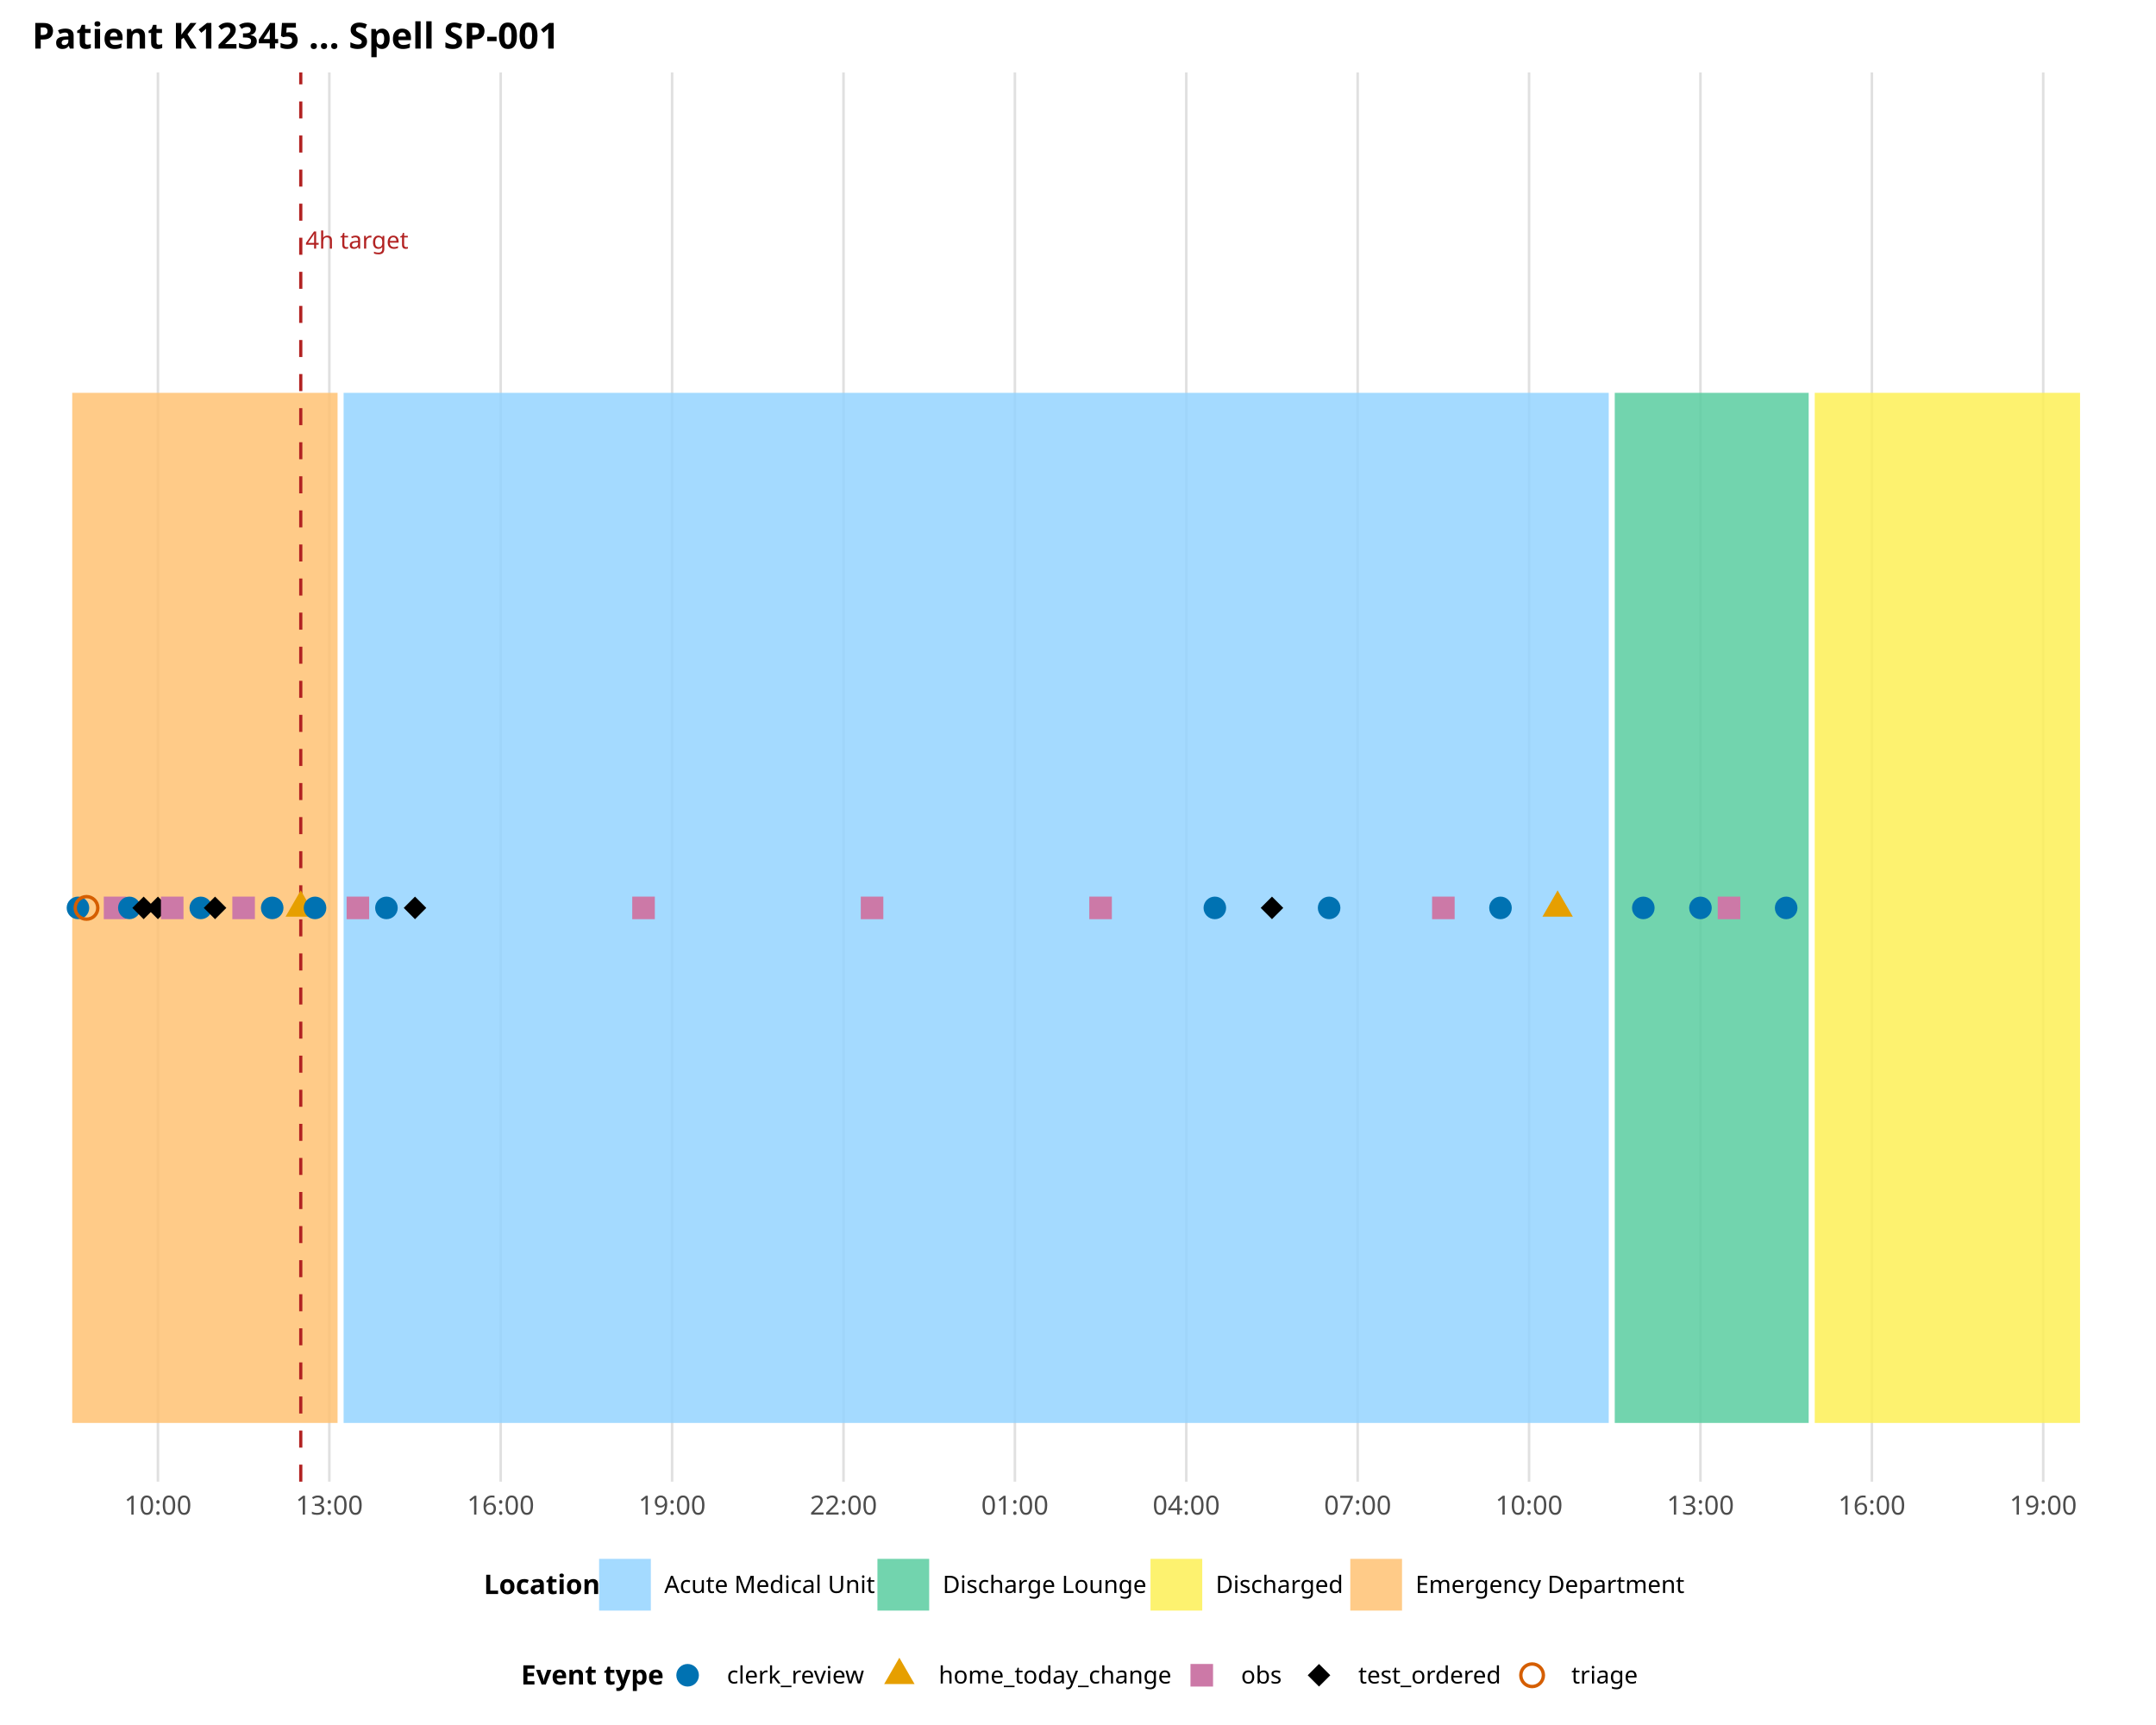
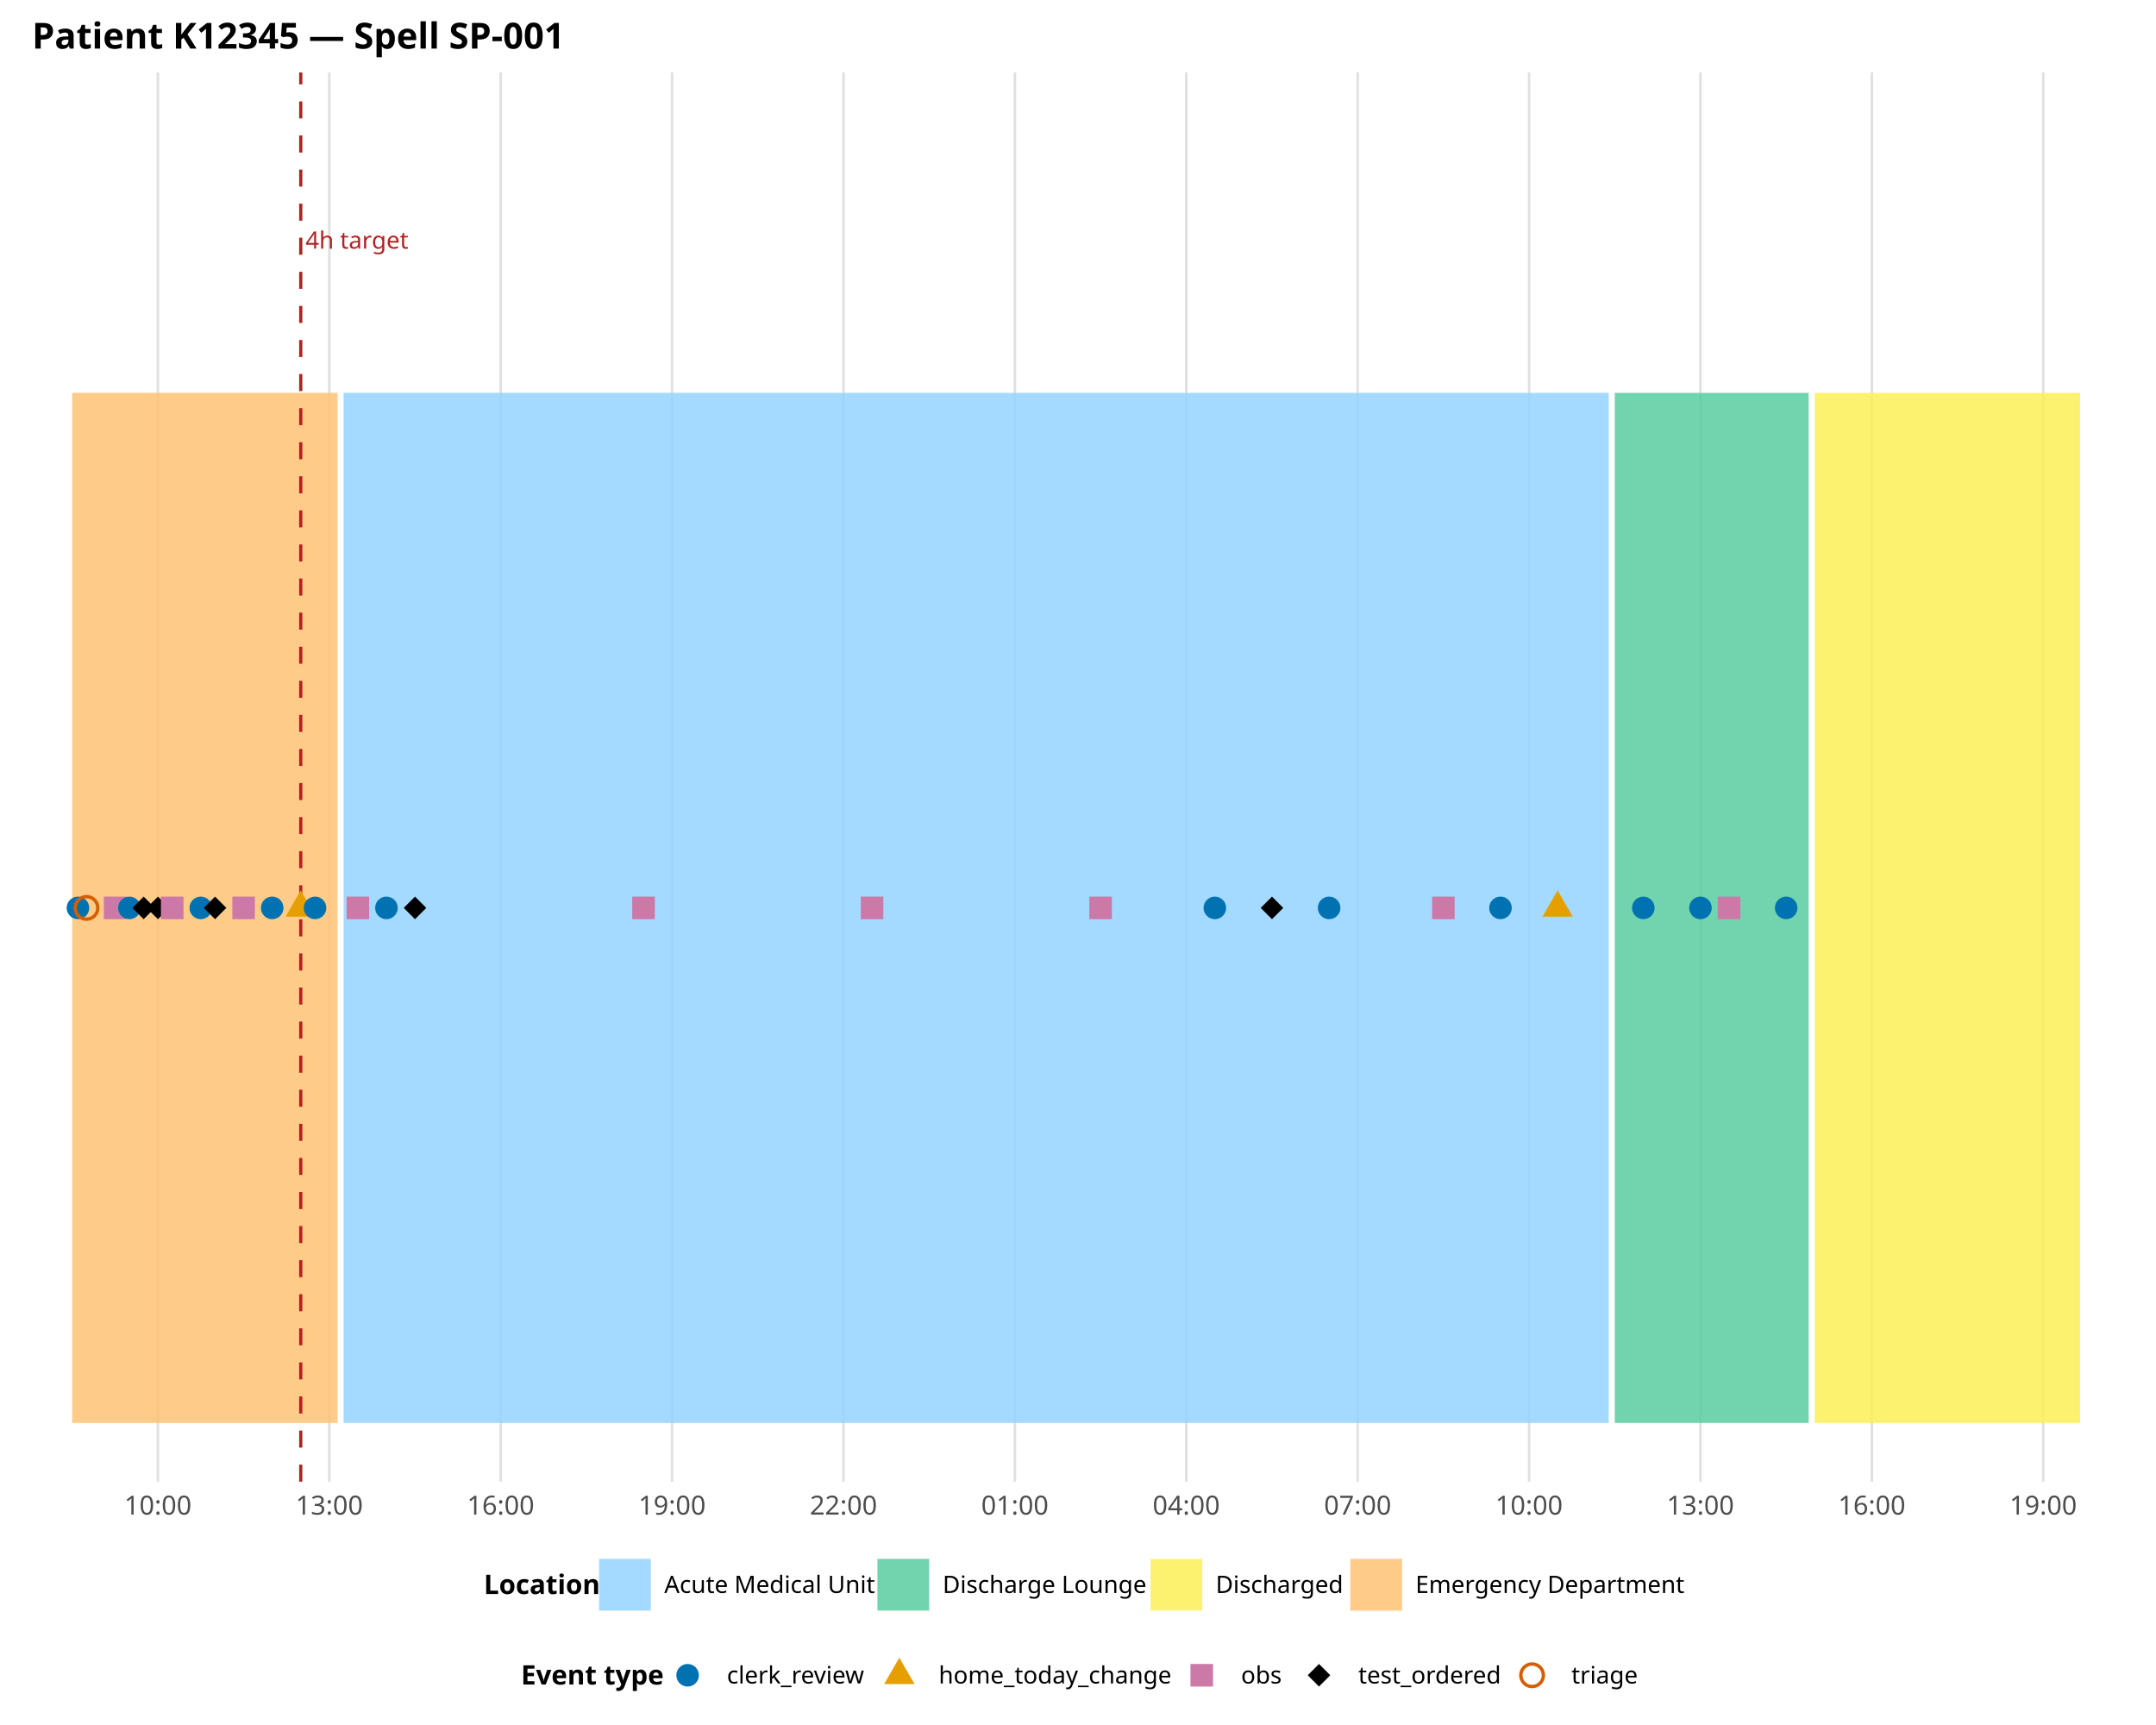
<svg xmlns="http://www.w3.org/2000/svg" class="svglite" data-engine-version="2.0" width="720.00pt" height="576.00pt" viewBox="0 0 720.00 576.00">
  <defs>
    <style type="text/css">
    .svglite line, .svglite polyline, .svglite polygon, .svglite path, .svglite rect, .svglite circle {
      fill: none;
      stroke: #000000;
      stroke-linecap: round;
      stroke-linejoin: round;
      stroke-miterlimit: 10.00;
    }
  </style>
  </defs>
  <rect width="100%" height="100%" style="stroke: none; fill: #FFFFFF;" />
  <defs>
    <clipPath id="cpMC4wMHw3MjAuMDB8MC4wMHw1NzYuMDA=">
      <rect x="0.00" y="0.00" width="720.00" height="576.00" />
    </clipPath>
  </defs>
  <g clip-path="url(#cpMC4wMHw3MjAuMDB8MC4wMHw1NzYuMDA=)">
</g>
  <defs>
    <clipPath id="cpMTAuNzF8NzA4LjA0fDI0LjIwfDQ5NC43NQ==">
      <rect x="10.71" y="24.20" width="697.33" height="470.55" />
    </clipPath>
  </defs>
  <g clip-path="url(#cpMTAuNzF8NzA4LjA0fDI0LjIwfDQ5NC43NQ==)">
    <polyline points="52.74,494.75 52.74,24.20 " style="stroke-width: 0.85; stroke: #E0E0E0; stroke-linecap: butt;" />
    <polyline points="109.98,494.75 109.98,24.20 " style="stroke-width: 0.85; stroke: #E0E0E0; stroke-linecap: butt;" />
    <polyline points="167.21,494.75 167.21,24.20 " style="stroke-width: 0.85; stroke: #E0E0E0; stroke-linecap: butt;" />
    <polyline points="224.45,494.75 224.45,24.20 " style="stroke-width: 0.85; stroke: #E0E0E0; stroke-linecap: butt;" />
    <polyline points="281.69,494.75 281.69,24.20 " style="stroke-width: 0.85; stroke: #E0E0E0; stroke-linecap: butt;" />
    <polyline points="338.92,494.75 338.92,24.20 " style="stroke-width: 0.85; stroke: #E0E0E0; stroke-linecap: butt;" />
    <polyline points="396.16,494.75 396.16,24.20 " style="stroke-width: 0.85; stroke: #E0E0E0; stroke-linecap: butt;" />
    <polyline points="453.40,494.75 453.40,24.20 " style="stroke-width: 0.85; stroke: #E0E0E0; stroke-linecap: butt;" />
    <polyline points="510.63,494.75 510.63,24.20 " style="stroke-width: 0.85; stroke: #E0E0E0; stroke-linecap: butt;" />
    <polyline points="567.87,494.75 567.87,24.20 " style="stroke-width: 0.85; stroke: #E0E0E0; stroke-linecap: butt;" />
    <polyline points="625.11,494.75 625.11,24.20 " style="stroke-width: 0.85; stroke: #E0E0E0; stroke-linecap: butt;" />
    <polyline points="682.34,494.75 682.34,24.20 " style="stroke-width: 0.85; stroke: #E0E0E0; stroke-linecap: butt;" />
    <rect x="24.12" y="131.17" width="88.61" height="343.97" style="stroke-width: 0.00; stroke: none; stroke-linecap: butt; stroke-linejoin: miter; fill: #FFC273; fill-opacity: 0.85;" />
    <rect x="114.75" y="131.17" width="422.49" height="343.97" style="stroke-width: 0.00; stroke: none; stroke-linecap: butt; stroke-linejoin: miter; fill: #94D3FF; fill-opacity: 0.85;" />
    <rect x="539.25" y="131.17" width="64.76" height="343.97" style="stroke-width: 0.00; stroke: none; stroke-linecap: butt; stroke-linejoin: miter; fill: #5ACCA0; fill-opacity: 0.85;" />
    <rect x="606.03" y="131.17" width="88.61" height="343.97" style="stroke-width: 0.00; stroke: none; stroke-linecap: butt; stroke-linejoin: miter; fill: #FDF056; fill-opacity: 0.85;" />
    <line x1="100.44" y1="494.75" x2="100.44" y2="24.20" style="stroke-width: 1.07; stroke: #B22222; stroke-dasharray: 5.69,5.69; stroke-linecap: butt;" />
    <text x="102.01" y="83.02" style="font-size: 7.97px; fill: #B22222; font-family: sans;" textLength="31.45px" lengthAdjust="spacingAndGlyphs">4h target</text>
    <circle cx="26.03" cy="303.16" r="3.77" style="stroke-width: 1.13; stroke: none; fill: #0072B2;" />
    <circle cx="28.89" cy="303.16" r="3.77" style="stroke-width: 1.13; stroke: #D55E00;" />
    <polygon points="34.66,306.93 42.20,306.93 42.20,299.39 34.66,299.39 " style="stroke-width: 1.13; stroke: none; fill: #CC79A7;" />
    <circle cx="43.20" cy="303.16" r="3.77" style="stroke-width: 1.13; stroke: none; fill: #0072B2;" />
    <polygon points="44.20,303.16 47.97,299.39 51.74,303.16 47.97,306.93 " style="stroke-width: 1.13; stroke: none; fill: #000000;" />
    <polygon points="48.97,303.16 52.74,299.39 56.51,303.16 52.74,306.93 " style="stroke-width: 1.13; stroke: none; fill: #000000;" />
    <polygon points="53.74,306.93 61.28,306.93 61.28,299.39 53.74,299.39 " style="stroke-width: 1.13; stroke: none; fill: #CC79A7;" />
    <circle cx="67.05" cy="303.16" r="3.77" style="stroke-width: 1.13; stroke: none; fill: #0072B2;" />
    <polygon points="68.05,303.16 71.82,299.39 75.59,303.16 71.82,306.93 " style="stroke-width: 1.13; stroke: none; fill: #000000;" />
    <polygon points="77.59,306.93 85.12,306.93 85.12,299.39 77.59,299.39 " style="stroke-width: 1.13; stroke: none; fill: #CC79A7;" />
    <circle cx="90.90" cy="303.16" r="3.77" style="stroke-width: 1.13; stroke: none; fill: #0072B2;" />
    <polygon points="100.44,297.30 105.51,306.09 95.36,306.09 " style="stroke-width: 1.13; stroke: none; fill: #E69F00;" />
    <circle cx="105.21" cy="303.16" r="3.77" style="stroke-width: 1.13; stroke: none; fill: #0072B2;" />
    <polygon points="115.75,306.93 123.28,306.93 123.28,299.39 115.75,299.39 " style="stroke-width: 1.13; stroke: none; fill: #CC79A7;" />
    <circle cx="129.05" cy="303.16" r="3.77" style="stroke-width: 1.13; stroke: none; fill: #0072B2;" />
    <polygon points="134.83,303.16 138.59,299.39 142.36,303.16 138.59,306.93 " style="stroke-width: 1.13; stroke: none; fill: #000000;" />
    <polygon points="211.14,306.93 218.68,306.93 218.68,299.39 211.14,299.39 " style="stroke-width: 1.13; stroke: none; fill: #CC79A7;" />
    <polygon points="287.46,306.93 294.99,306.93 294.99,299.39 287.46,299.39 " style="stroke-width: 1.13; stroke: none; fill: #CC79A7;" />
    <polygon points="363.77,306.93 371.31,306.93 371.31,299.39 363.77,299.39 " style="stroke-width: 1.13; stroke: none; fill: #CC79A7;" />
    <circle cx="405.70" cy="303.16" r="3.77" style="stroke-width: 1.13; stroke: none; fill: #0072B2;" />
    <polygon points="421.01,303.16 424.78,299.39 428.55,303.16 424.78,306.93 " style="stroke-width: 1.13; stroke: none; fill: #000000;" />
    <circle cx="443.86" cy="303.16" r="3.77" style="stroke-width: 1.13; stroke: none; fill: #0072B2;" />
    <polygon points="478.25,306.93 485.78,306.93 485.78,299.39 478.25,299.39 " style="stroke-width: 1.13; stroke: none; fill: #CC79A7;" />
    <circle cx="501.09" cy="303.16" r="3.77" style="stroke-width: 1.13; stroke: none; fill: #0072B2;" />
    <polygon points="520.17,297.30 525.25,306.09 515.10,306.09 " style="stroke-width: 1.13; stroke: none; fill: #E69F00;" />
    <circle cx="548.79" cy="303.16" r="3.77" style="stroke-width: 1.13; stroke: none; fill: #0072B2;" />
    <circle cx="567.87" cy="303.16" r="3.77" style="stroke-width: 1.13; stroke: none; fill: #0072B2;" />
    <polygon points="573.64,306.93 581.18,306.93 581.18,299.39 573.64,299.39 " style="stroke-width: 1.13; stroke: none; fill: #CC79A7;" />
    <circle cx="596.49" cy="303.16" r="3.77" style="stroke-width: 1.13; stroke: none; fill: #0072B2;" />
  </g>
  <g clip-path="url(#cpMC4wMHw3MjAuMDB8MC4wMHw1NzYuMDA=)">
    <text x="52.74" y="505.74" text-anchor="middle" style="font-size: 8.80px; fill: #4D4D4D; font-family: sans;" textLength="22.02px" lengthAdjust="spacingAndGlyphs">10:00</text>
    <text x="109.98" y="505.74" text-anchor="middle" style="font-size: 8.80px; fill: #4D4D4D; font-family: sans;" textLength="22.02px" lengthAdjust="spacingAndGlyphs">13:00</text>
    <text x="167.21" y="505.74" text-anchor="middle" style="font-size: 8.80px; fill: #4D4D4D; font-family: sans;" textLength="22.02px" lengthAdjust="spacingAndGlyphs">16:00</text>
    <text x="224.45" y="505.74" text-anchor="middle" style="font-size: 8.80px; fill: #4D4D4D; font-family: sans;" textLength="22.02px" lengthAdjust="spacingAndGlyphs">19:00</text>
    <text x="281.69" y="505.74" text-anchor="middle" style="font-size: 8.80px; fill: #4D4D4D; font-family: sans;" textLength="22.02px" lengthAdjust="spacingAndGlyphs">22:00</text>
    <text x="338.92" y="505.74" text-anchor="middle" style="font-size: 8.80px; fill: #4D4D4D; font-family: sans;" textLength="22.02px" lengthAdjust="spacingAndGlyphs">01:00</text>
    <text x="396.16" y="505.74" text-anchor="middle" style="font-size: 8.80px; fill: #4D4D4D; font-family: sans;" textLength="22.02px" lengthAdjust="spacingAndGlyphs">04:00</text>
    <text x="453.40" y="505.74" text-anchor="middle" style="font-size: 8.80px; fill: #4D4D4D; font-family: sans;" textLength="22.02px" lengthAdjust="spacingAndGlyphs">07:00</text>
    <text x="510.63" y="505.74" text-anchor="middle" style="font-size: 8.80px; fill: #4D4D4D; font-family: sans;" textLength="22.02px" lengthAdjust="spacingAndGlyphs">10:00</text>
    <text x="567.87" y="505.74" text-anchor="middle" style="font-size: 8.80px; fill: #4D4D4D; font-family: sans;" textLength="22.02px" lengthAdjust="spacingAndGlyphs">13:00</text>
    <text x="625.11" y="505.74" text-anchor="middle" style="font-size: 8.80px; fill: #4D4D4D; font-family: sans;" textLength="22.02px" lengthAdjust="spacingAndGlyphs">16:00</text>
    <text x="682.34" y="505.74" text-anchor="middle" style="font-size: 8.80px; fill: #4D4D4D; font-family: sans;" textLength="22.02px" lengthAdjust="spacingAndGlyphs">19:00</text>
    <text x="161.56" y="532.26" style="font-size: 9.00px; font-weight: bold; font-family: sans;" textLength="34.03px" lengthAdjust="spacingAndGlyphs">Location</text>
    <rect x="200.07" y="520.52" width="17.28" height="17.28" style="stroke-width: 0.00; stroke: none; stroke-linecap: butt; stroke-linejoin: miter; fill: #94D3FF; fill-opacity: 0.85;" />
    <rect x="293.02" y="520.52" width="17.28" height="17.28" style="stroke-width: 0.00; stroke: none; stroke-linecap: butt; stroke-linejoin: miter; fill: #5ACCA0; fill-opacity: 0.85;" />
    <rect x="384.21" y="520.52" width="17.28" height="17.28" style="stroke-width: 0.00; stroke: none; stroke-linecap: butt; stroke-linejoin: miter; fill: #FDF056; fill-opacity: 0.85;" />
    <rect x="450.93" y="520.52" width="17.28" height="17.28" style="stroke-width: 0.00; stroke: none; stroke-linecap: butt; stroke-linejoin: miter; fill: #FFC273; fill-opacity: 0.85;" />
    <text x="221.84" y="531.91" style="font-size: 8.00px; font-family: sans;" textLength="66.71px" lengthAdjust="spacingAndGlyphs">Acute Medical Unit</text>
    <text x="314.79" y="531.91" style="font-size: 8.00px; font-family: sans;" textLength="64.94px" lengthAdjust="spacingAndGlyphs">Discharge Lounge</text>
    <text x="405.98" y="531.91" style="font-size: 8.00px; font-family: sans;" textLength="40.47px" lengthAdjust="spacingAndGlyphs">Discharged</text>
    <text x="472.70" y="531.91" style="font-size: 8.00px; font-family: sans;" textLength="84.50px" lengthAdjust="spacingAndGlyphs">Emergency Department</text>
    <text x="173.97" y="562.49" style="font-size: 9.00px; font-weight: bold; font-family: sans;" textLength="42.54px" lengthAdjust="spacingAndGlyphs">Event type</text>
    <circle cx="229.63" cy="559.39" r="3.77" style="stroke-width: 1.13; stroke: none; fill: #0072B2;" />
    <polygon points="300.34,553.53 305.42,562.32 295.27,562.32 " style="stroke-width: 1.13; stroke: none; fill: #E69F00;" />
    <polygon points="397.56,563.16 405.10,563.16 405.10,555.62 397.56,555.62 " style="stroke-width: 1.13; stroke: none; fill: #CC79A7;" />
    <polygon points="436.71,559.39 440.48,555.62 444.25,559.39 440.48,563.16 " style="stroke-width: 1.13; stroke: none; fill: #000000;" />
    <circle cx="511.65" cy="559.39" r="3.77" style="stroke-width: 1.13; stroke: #D55E00;" />
    <text x="242.75" y="562.14" style="font-size: 8.00px; font-family: sans;" textLength="44.47px" lengthAdjust="spacingAndGlyphs">clerk_review</text>
    <text x="313.47" y="562.14" style="font-size: 8.00px; font-family: sans;" textLength="74.74px" lengthAdjust="spacingAndGlyphs">home_today_change</text>
    <text x="414.45" y="562.14" style="font-size: 8.00px; font-family: sans;" textLength="12.90px" lengthAdjust="spacingAndGlyphs">obs</text>
    <text x="453.60" y="562.14" style="font-size: 8.00px; font-family: sans;" textLength="44.92px" lengthAdjust="spacingAndGlyphs">test_ordered</text>
    <text x="524.77" y="562.14" style="font-size: 8.00px; font-family: sans;" textLength="20.01px" lengthAdjust="spacingAndGlyphs">triage</text>
-     <text x="10.71" y="16.23" style="font-size: 12.00px; font-weight: bold; font-family: sans;" textLength="168.79px" lengthAdjust="spacingAndGlyphs">Patient K12345 ... Spell SP-001</text>
+     <text x="10.71" y="16.23" style="font-size: 12.00px; font-weight: bold; font-family: sans;" textLength="170.79px" lengthAdjust="spacingAndGlyphs">Patient K12345 — Spell SP-001</text>
  </g>
</svg>
